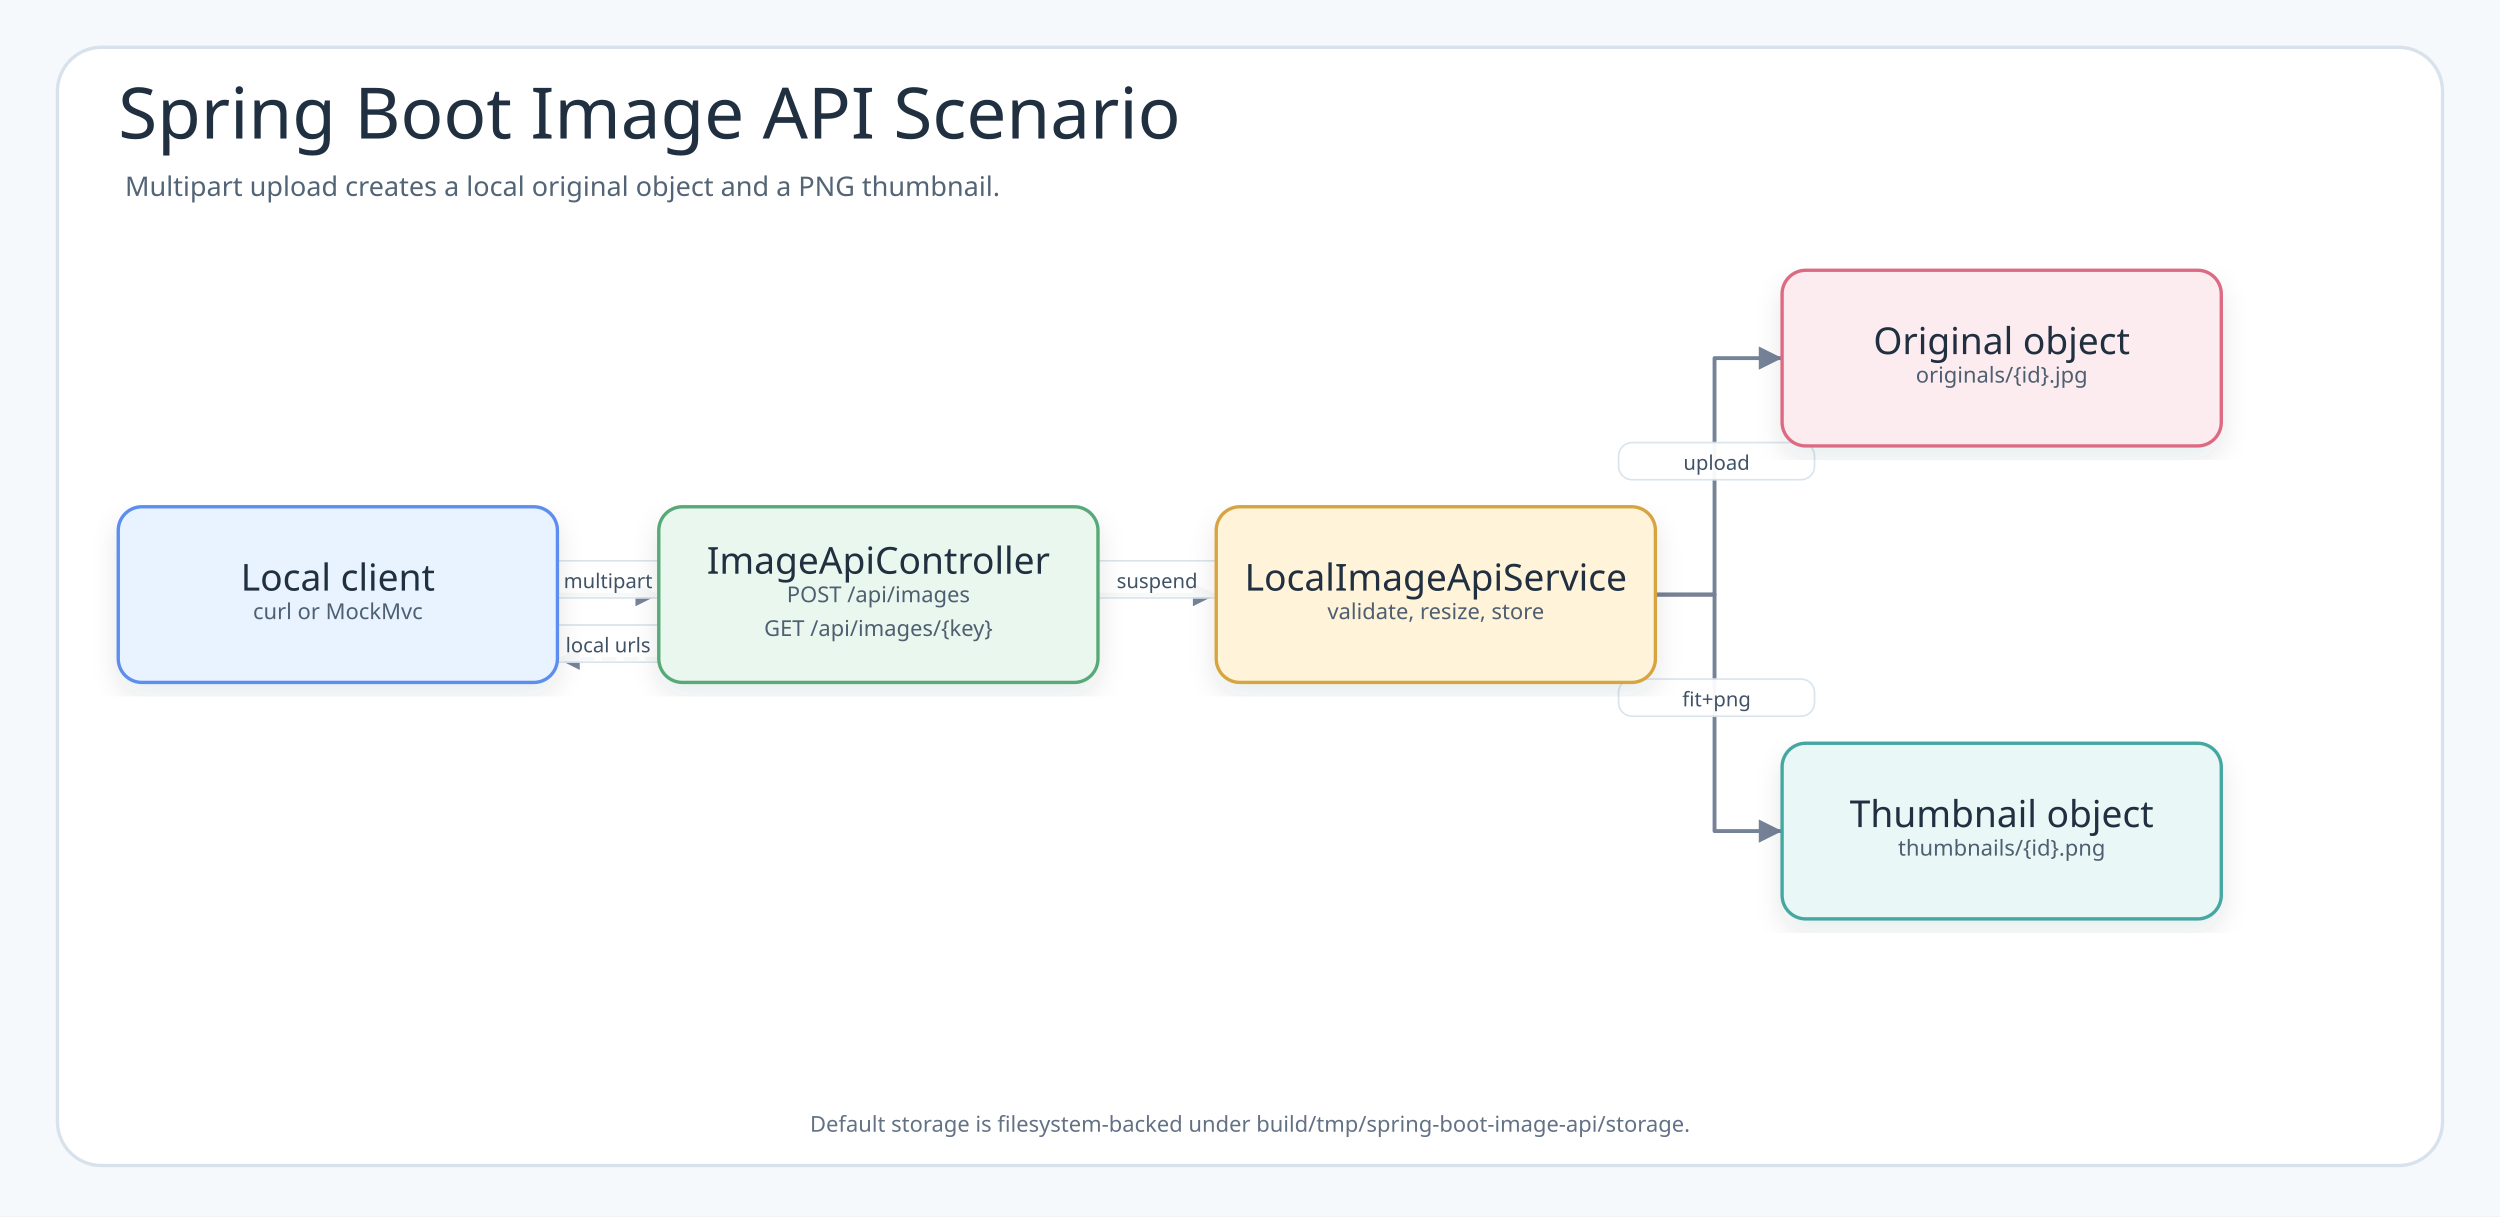
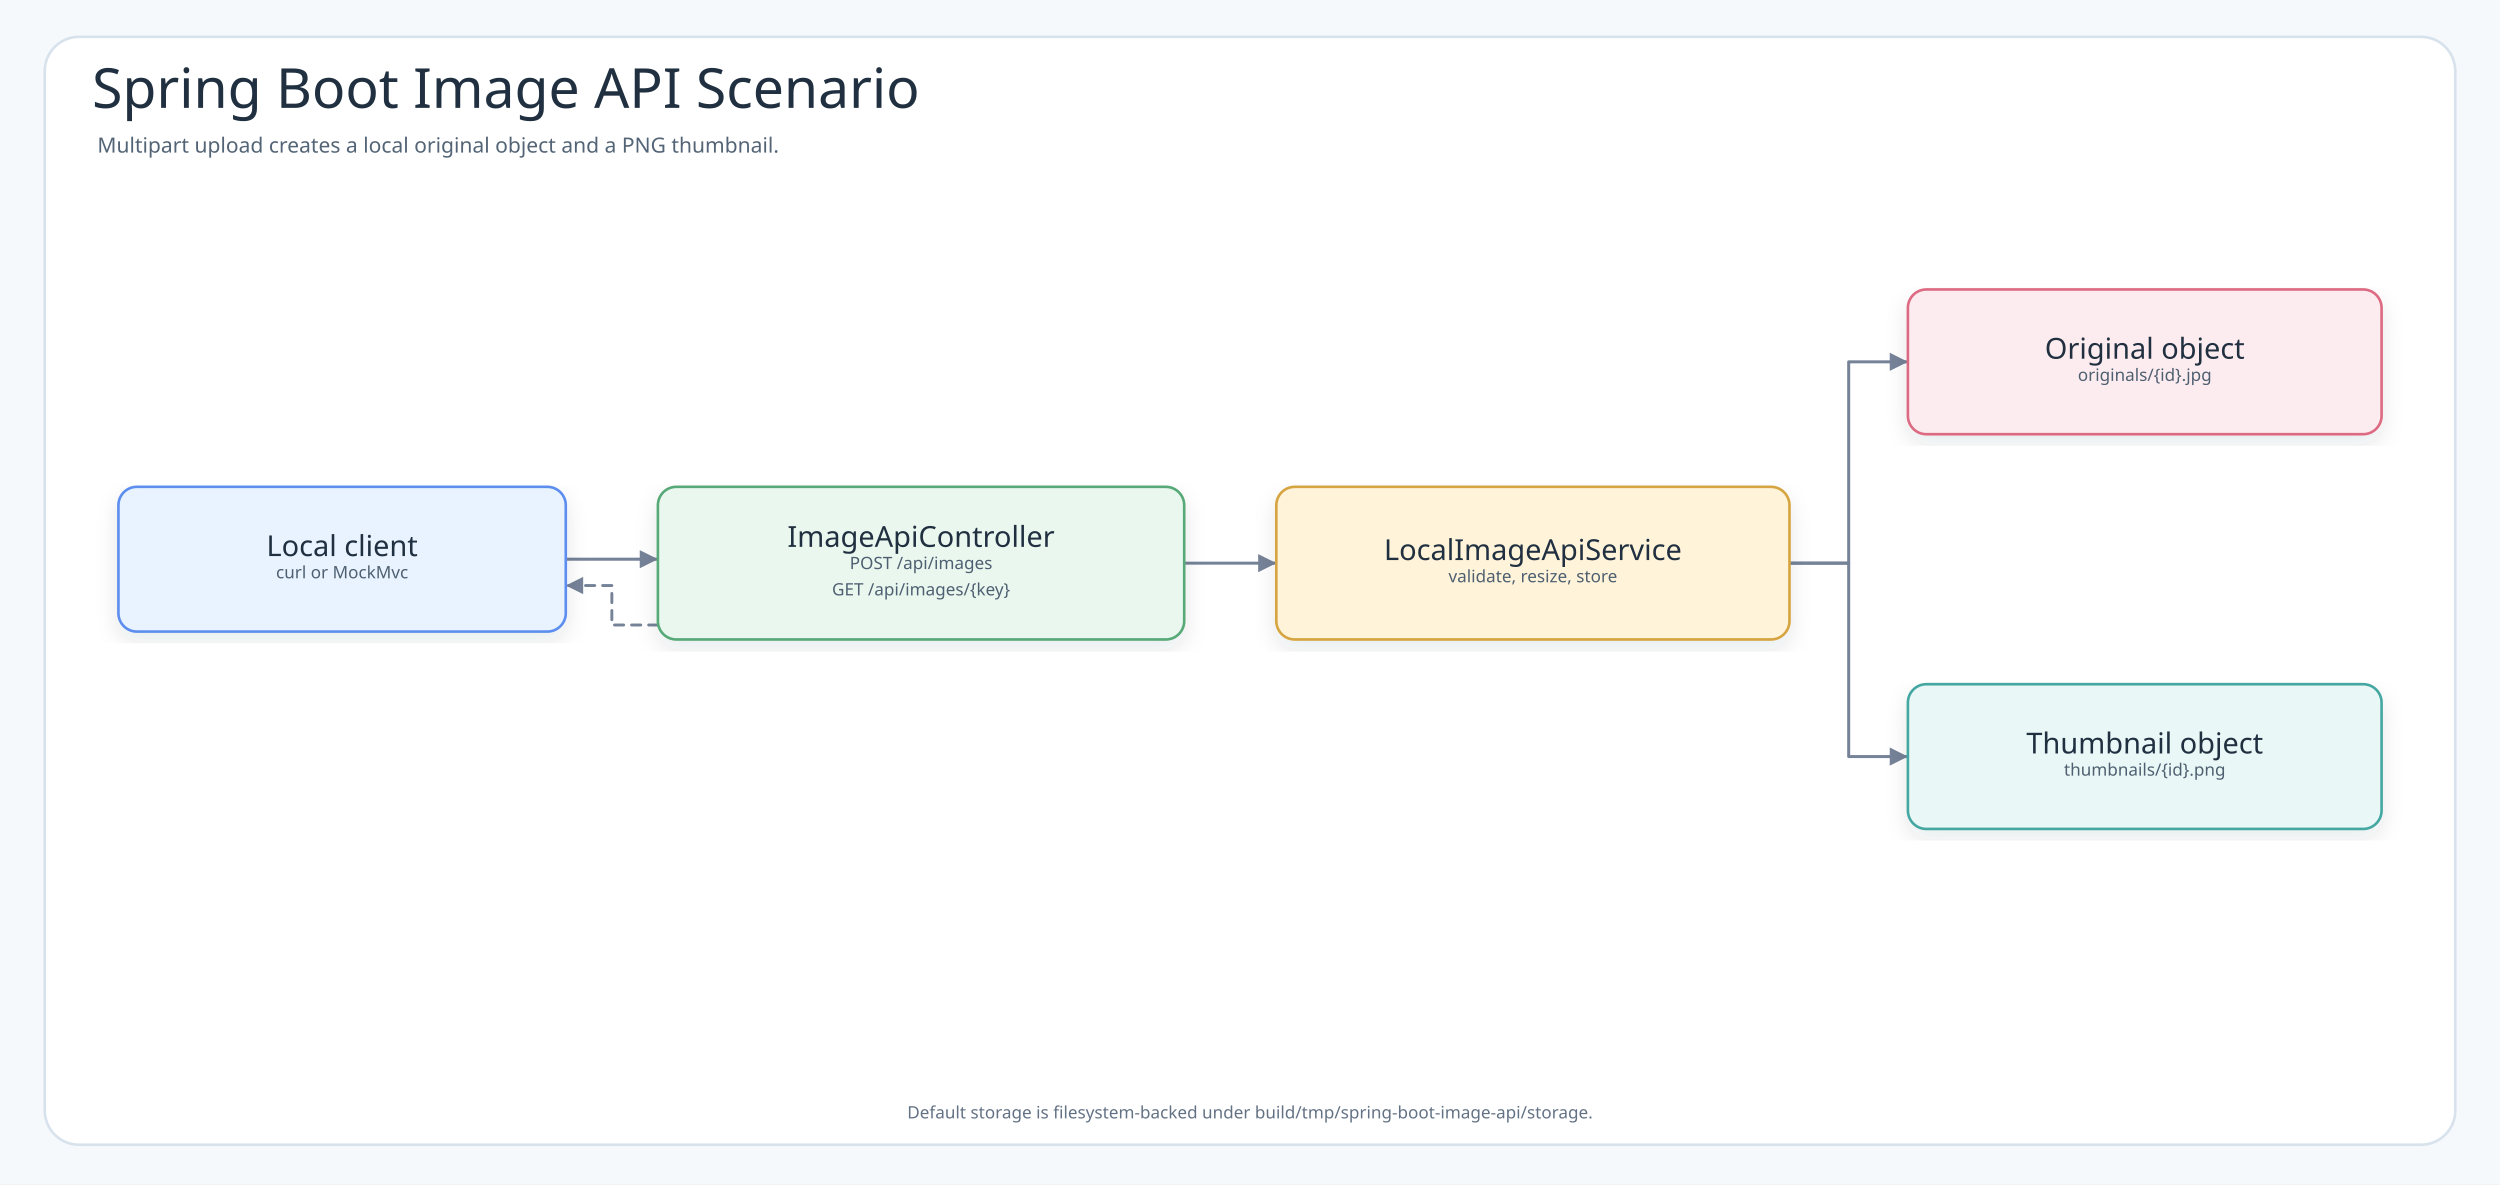
- <svg xmlns="http://www.w3.org/2000/svg" width="1480" height="720" viewBox="0 0 1480 720" role="img" aria-label="Spring Boot Image API Scenario">
+ <svg xmlns="http://www.w3.org/2000/svg" width="1900" height="900" viewBox="0 0 1900 900" role="img" aria-label="Spring Boot Image API Scenario">
  <defs>
    <filter id="shadow" x="-8%" y="-8%" width="116%" height="116%">
      <feDropShadow dx="0" dy="7" stdDeviation="8" flood-color="#203040" flood-opacity="0.10" />
    </filter>
    <marker id="arrow" markerWidth="8" markerHeight="8" refX="7" refY="4" orient="auto" markerUnits="strokeWidth">
      <path d="M 1 1 L 7 4 L 1 7 Z" fill="#758297" />
    </marker>
    <style>
    .canvas{fill:#F6F9FC}
    .frame{fill:#FFFFFF;stroke:#D7E2EC;stroke-width:2}
    .title{font-family:"Architects Daughter";font-size:42px;fill:#203040;font-weight:400}
    .subtitle{font-family:"Comic Mono";font-size:16px;fill:#536476;font-weight:400}
    .node-title{font-family:"Architects Daughter";font-size:22px;fill:#203040;font-weight:400}
    .node-detail{font-family:"Comic Mono";font-size:13px;fill:#4D5F70;font-weight:400}
    .panel-title{font-family:"Architects Daughter";font-size:24px;fill:#203040;font-weight:400}
    .layer{fill:#F3F7FB;stroke:#D7E2EC;stroke-width:2}
    .layer-title{font-family:"Architects Daughter";font-size:26px;fill:#22344A;font-weight:400}
    .label{font-family:"Comic Mono";font-size:12px;fill:#405366;font-weight:400}
    .footer{font-family:"Comic Mono";font-size:13px;fill:#627184;font-weight:400}
    .footer-pill{fill:#FFFFFF;stroke:#D7E2EC;stroke-width:1}
    .card{filter:url(#shadow);stroke-width:2}
    .edge{stroke:#758297;stroke-width:2.3;fill:none;marker-end:url(#arrow);stroke-linecap:round;stroke-linejoin:round}
    .edge-dashed{stroke:#758297;stroke-width:2.2;fill:none;marker-end:url(#arrow);stroke-linecap:round;stroke-linejoin:round;stroke-dasharray:7 6}
    .lifeline{stroke:#9AA8B8;stroke-width:1.7;stroke-dasharray:7 7}
  </style>
  </defs>
-   <rect class="canvas" width="1480" height="720" />
-   <rect class="frame" x="34" y="28" width="1412" height="662" rx="26" />
+   <rect class="canvas" width="1900" height="900" />
+   <rect class="frame" x="34" y="28" width="1832" height="842" rx="26" />
  <text class="title" x="70" y="82">Spring Boot Image API Scenario</text>
  <text class="subtitle" x="74" y="116">Multipart upload creates a local original object and a PNG thumbnail.</text>
-   <g id="edges">
-     <path class="edge" d="M 330 352 L 390 352" stroke="#758297" />
-     <rect x="302.0" y="332.0" width="116" height="22" rx="8" fill="#FFFFFF" stroke="#D7E2EC" opacity="0.94" />
-     <text class="label" x="360.0" y="344.0" text-anchor="middle" dominant-baseline="middle">multipart</text>
-     <path class="edge" d="M 650 352 L 720 352" stroke="#758297" />
-     <rect x="627.0" y="332.0" width="116" height="22" rx="8" fill="#FFFFFF" stroke="#D7E2EC" opacity="0.94" />
-     <text class="label" x="685.0" y="344.0" text-anchor="middle" dominant-baseline="middle">suspend</text>
-     <path class="edge" d="M 980 352 L 1015 352 L 1015 212 L 1055 212" stroke="#758297" />
-     <rect x="958.2" y="262.0" width="116" height="22" rx="8" fill="#FFFFFF" stroke="#D7E2EC" opacity="0.94" />
-     <text class="label" x="1016.2" y="274.0" text-anchor="middle" dominant-baseline="middle">upload</text>
-     <path class="edge" d="M 980 352 L 1015 352 L 1015 492 L 1055 492" stroke="#758297" />
-     <rect x="958.2" y="402.0" width="116" height="22" rx="8" fill="#FFFFFF" stroke="#D7E2EC" opacity="0.94" />
-     <text class="label" x="1016.2" y="414.0" text-anchor="middle" dominant-baseline="middle">fit+png</text>
-     <path class="edge-dashed" d="M 390 390 L 330 390" stroke="#758297" />
-     <rect x="302.0" y="370.0" width="116" height="22" rx="8" fill="#FFFFFF" stroke="#D7E2EC" opacity="0.94" />
-     <text class="label" x="360.0" y="382.0" text-anchor="middle" dominant-baseline="middle">local urls</text>
+   <g id="edges" transform="translate(0 70)">
+     <path class="edge" d="M 430 355 L 500 355" stroke="#758297" />
+     <path class="edge" d="M 900 358 L 970 358" stroke="#758297" />
+     <path class="edge" d="M 1360 358 L 1405 358 L 1405 205 L 1450 205" stroke="#758297" />
+     <path class="edge" d="M 1360 358 L 1405 358 L 1405 505 L 1450 505" stroke="#758297" />
+     <path class="edge-dashed" d="M 500 405 L 465 405 L 465 375 L 430 375" stroke="#758297" />
  </g>
-   <g id="nodes">
+   <g id="nodes" transform="translate(0 70)">
    <g id="client">
-       <rect class="card" x="70" y="300" width="260" height="104" rx="14" fill="#E8F3FF" stroke="#5B8DEF" />
-       <text class="node-title" x="200" y="342.0" text-anchor="middle" dominant-baseline="middle">Local client</text>
-       <text class="node-detail" x="200" y="362.0" text-anchor="middle" dominant-baseline="middle">curl or MockMvc</text>
+       <rect class="card" x="90" y="300" width="340" height="110" rx="14" fill="#E8F3FF" stroke="#5B8DEF" />
+       <text class="node-title" x="260" y="345.0" text-anchor="middle" dominant-baseline="middle">Local client</text>
+       <text class="node-detail" x="260" y="365.0" text-anchor="middle" dominant-baseline="middle">curl or MockMvc</text>
    </g>
    <g id="controller">
-       <rect class="card" x="390" y="300" width="260" height="104" rx="14" fill="#EAF7EF" stroke="#58A978" />
-       <text class="node-title" x="520" y="332.0" text-anchor="middle" dominant-baseline="middle">ImageApiController</text>
-       <text class="node-detail" x="520" y="352.0" text-anchor="middle" dominant-baseline="middle">POST /api/images</text>
-       <text class="node-detail" x="520" y="372.0" text-anchor="middle" dominant-baseline="middle">GET /api/images/{key}</text>
+       <rect class="card" x="500" y="300" width="400" height="116" rx="14" fill="#EAF7EF" stroke="#58A978" />
+       <text class="node-title" x="700" y="338.0" text-anchor="middle" dominant-baseline="middle">ImageApiController</text>
+       <text class="node-detail" x="700" y="358.0" text-anchor="middle" dominant-baseline="middle">POST /api/images</text>
+       <text class="node-detail" x="700" y="378.0" text-anchor="middle" dominant-baseline="middle">GET /api/images/{key}</text>
    </g>
    <g id="service">
-       <rect class="card" x="720" y="300" width="260" height="104" rx="14" fill="#FFF3D9" stroke="#D6A441" />
-       <text class="node-title" x="850" y="342.0" text-anchor="middle" dominant-baseline="middle">LocalImageApiService</text>
-       <text class="node-detail" x="850" y="362.0" text-anchor="middle" dominant-baseline="middle">validate, resize, store</text>
+       <rect class="card" x="970" y="300" width="390" height="116" rx="14" fill="#FFF3D9" stroke="#D6A441" />
+       <text class="node-title" x="1165" y="348.0" text-anchor="middle" dominant-baseline="middle">LocalImageApiService</text>
+       <text class="node-detail" x="1165" y="368.0" text-anchor="middle" dominant-baseline="middle">validate, resize, store</text>
    </g>
    <g id="original">
-       <rect class="card" x="1055" y="160" width="260" height="104" rx="14" fill="#FDECEF" stroke="#DC6B82" />
-       <text class="node-title" x="1185" y="202.0" text-anchor="middle" dominant-baseline="middle">Original object</text>
-       <text class="node-detail" x="1185" y="222.0" text-anchor="middle" dominant-baseline="middle">originals/{id}.jpg</text>
+       <rect class="card" x="1450" y="150" width="360" height="110" rx="14" fill="#FDECEF" stroke="#DC6B82" />
+       <text class="node-title" x="1630" y="195.0" text-anchor="middle" dominant-baseline="middle">Original object</text>
+       <text class="node-detail" x="1630" y="215.0" text-anchor="middle" dominant-baseline="middle">originals/{id}.jpg</text>
    </g>
    <g id="thumbnail">
-       <rect class="card" x="1055" y="440" width="260" height="104" rx="14" fill="#E9F7F6" stroke="#45A7A1" />
-       <text class="node-title" x="1185" y="482.0" text-anchor="middle" dominant-baseline="middle">Thumbnail object</text>
-       <text class="node-detail" x="1185" y="502.0" text-anchor="middle" dominant-baseline="middle">thumbnails/{id}.png</text>
+       <rect class="card" x="1450" y="450" width="360" height="110" rx="14" fill="#E9F7F6" stroke="#45A7A1" />
+       <text class="node-title" x="1630" y="495.0" text-anchor="middle" dominant-baseline="middle">Thumbnail object</text>
+       <text class="node-detail" x="1630" y="515.0" text-anchor="middle" dominant-baseline="middle">thumbnails/{id}.png</text>
    </g>
  </g>
-   <text class="footer" x="740.0" y="670" text-anchor="middle">Default storage is filesystem-backed under build/tmp/spring-boot-image-api/storage.</text>
+   <text class="footer" x="950.0" y="850" text-anchor="middle">Default storage is filesystem-backed under build/tmp/spring-boot-image-api/storage.</text>
</svg>
